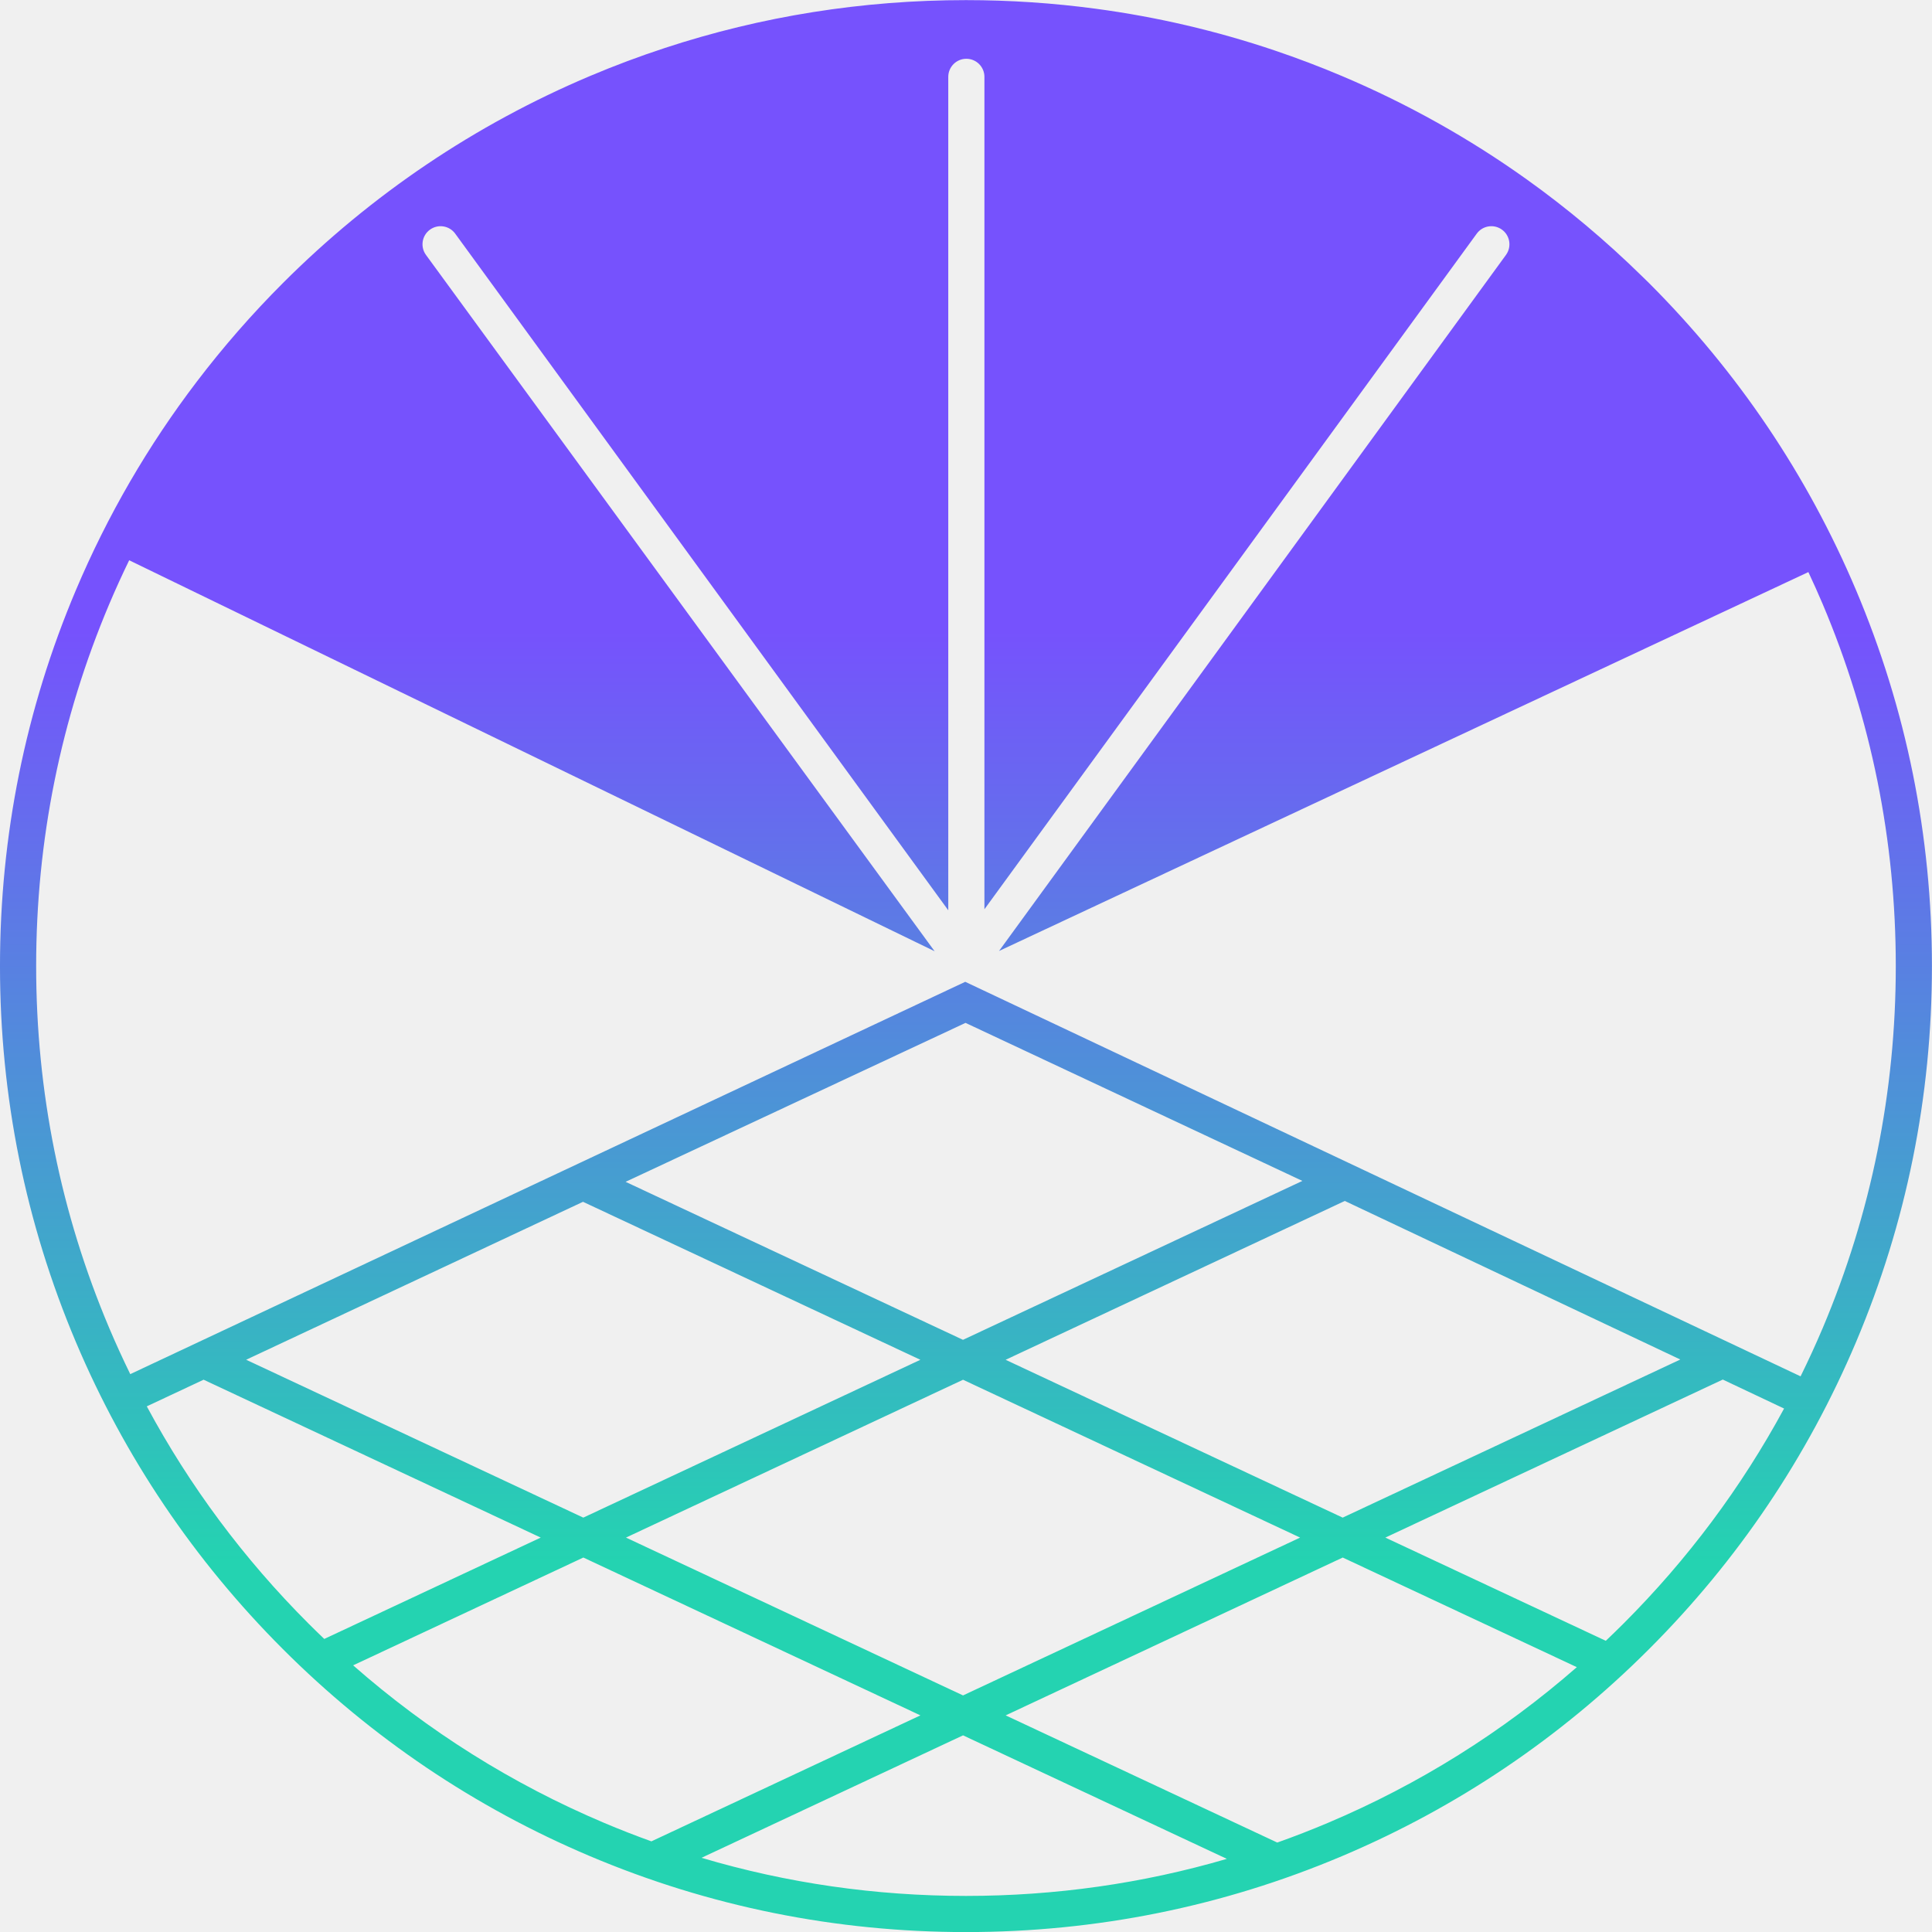
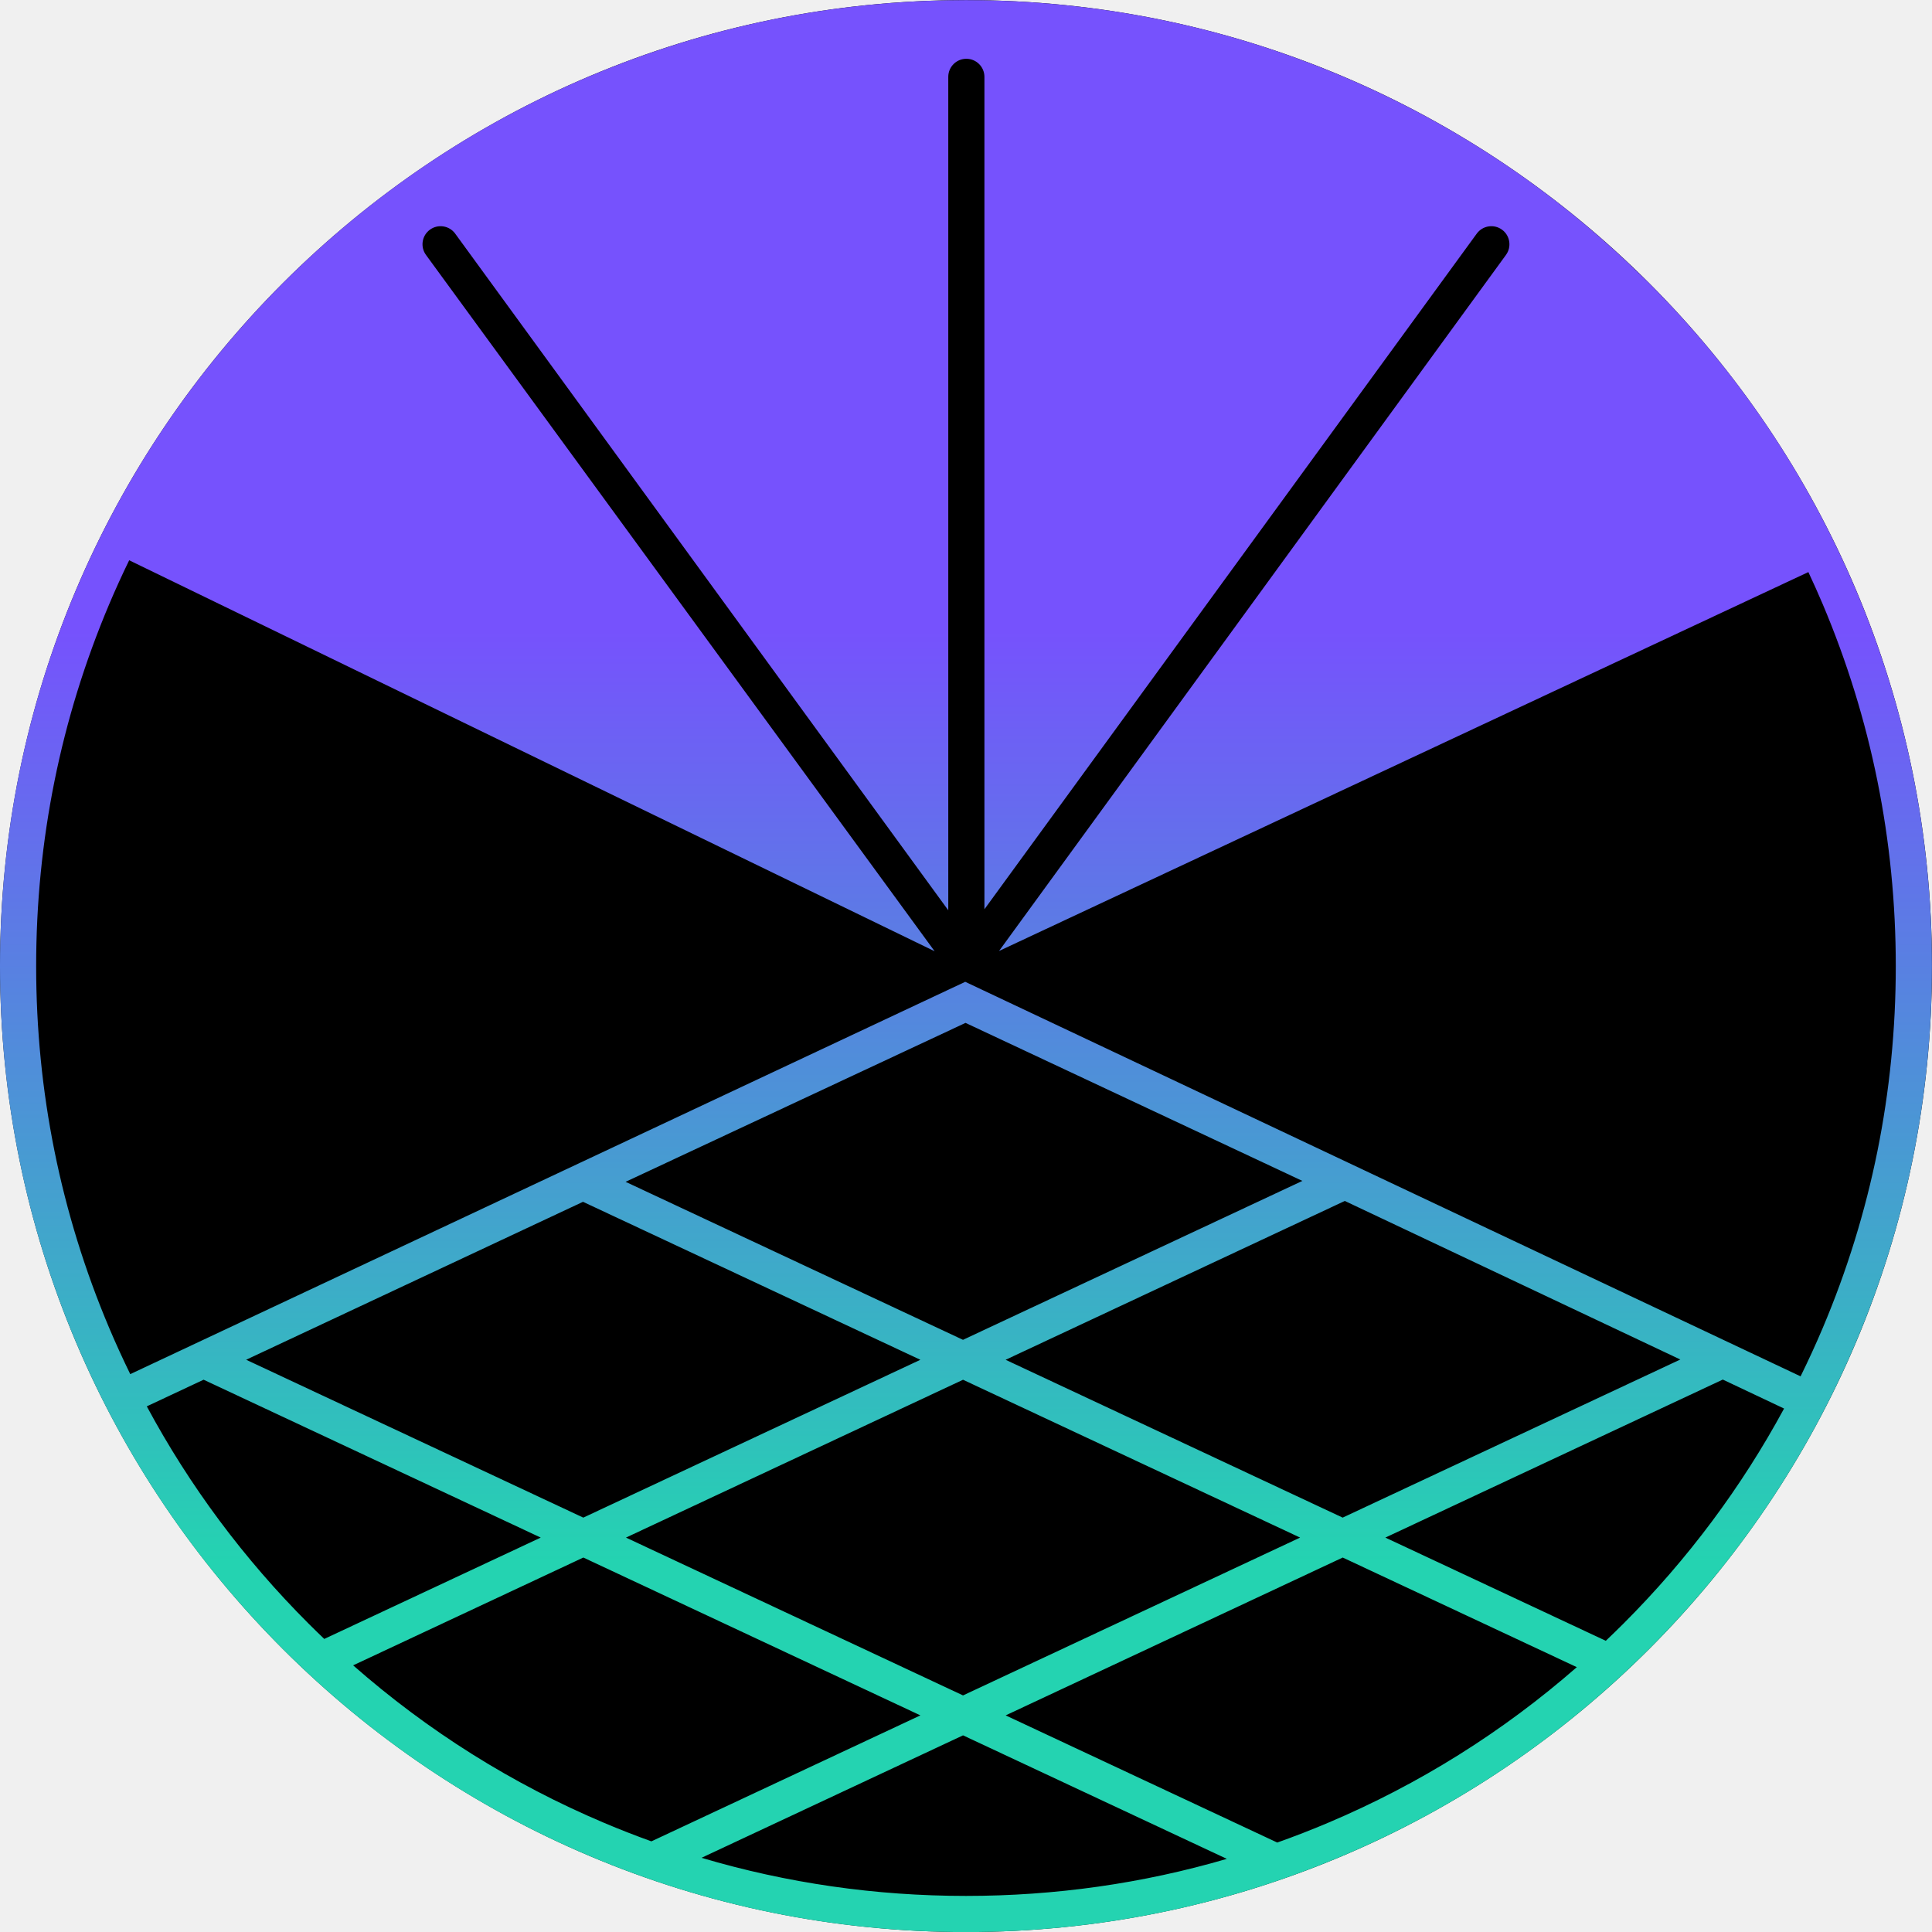
<svg xmlns="http://www.w3.org/2000/svg" width="236.27" height="236.27" version="1.1" viewBox="0 0 236.27 236.27" xml:space="preserve">
  <defs>
-     <clipPath id="clipPath61">
+     <clipPath id="clipPath54">
      <path d="m0 500h1024v-500h-1024z" />
    </clipPath>
-     <linearGradient id="linearGradient103" x2="1" gradientTransform="matrix(0 177.2 177.2 0 198.01 161.2)" gradientUnits="userSpaceOnUse">
+     <linearGradient id="linearGradient96" x2="1" gradientTransform="matrix(0 177.2 177.2 0 198.01 161.2)" gradientUnits="userSpaceOnUse">
      <stop stop-color="#24d3b1" offset="0" />
      <stop stop-color="#24d3b1" offset=".194" />
      <stop stop-color="#7652fd" offset=".672" />
      <stop stop-color="#7652fd" offset="1" />
    </linearGradient>
  </defs>
  <g transform="matrix(1.3333 0 0 -1.3333 -145.88 451.2)">
    <g transform="translate(326.5 312.75)">
      <path d="m0 0h25.485l49.991-87.893h0.327v87.893h22.382v-120.89h-24.996l-50.481 87.893h-0.326v-87.893h-22.382z" fill="#fff" />
    </g>
    <path d="m444.61 282.53h21.728v-90.67h-21.728zm0 30.224h21.728v-19.931h-21.728z" fill="#fff" />
    <g transform="translate(489.21 263.25)">
      <path d="m0 0h-10.618v19.277h10.618v30.224h21.729v-30.224h13.069v-19.277h-13.069v-71.393h-21.729z" fill="#fff" />
    </g>
-     <g clip-path="url(#clipPath61)">
+     <g clip-path="url(#clipPath54)">
      <g transform="translate(601.6 244.95)">
        <path d="m0 0c-0.655 3.595-1.744 6.698-3.269 9.313-1.526 2.613-3.377 4.763-5.553 6.453-2.18 1.687-4.603 2.94-7.271 3.757-2.67 0.817-5.473 1.226-8.413 1.226-2.181 0-4.55-0.302-7.107-0.899-2.56-0.6-5.038-1.662-7.433-3.186-2.396-1.526-4.602-3.622-6.616-6.289-2.017-2.671-3.513-6.127-4.493-10.375zm-49.502-17.48c0.218-1.527 0.924-3.349 2.125-5.473 1.196-2.123 2.83-4.166 4.899-6.126 2.07-1.96 4.602-3.622 7.598-4.984 2.994-1.362 6.453-2.041 10.374-2.041 9.693 0 16.663 3.865 20.911 11.599h22.871c-1.306-4.141-3.323-8.087-6.045-11.845-2.722-3.756-5.99-7.105-9.8-10.046-3.815-2.941-8.088-5.284-12.826-7.025s-9.776-2.614-15.111-2.614c-6.861 0-13.233 1.253-19.114 3.758-5.882 2.504-10.946 5.934-15.193 10.292-4.249 4.354-7.572 9.447-9.965 15.275-2.398 5.824-3.596 12.061-3.596 18.705 0 6.426 1.145 12.58 3.432 18.461s5.498 11.053 9.638 15.521c4.138 4.463 9.149 8.03 15.031 10.7 5.881 2.667 12.416 4.003 19.603 4.003 7.405 0 14.022-1.389 19.85-4.166 5.825-2.778 10.726-6.4 14.704-10.865 3.974-4.467 7.024-9.531 9.147-15.193 2.124-5.664 3.186-11.328 3.186-16.99 0-2.181-0.138-4.166-0.407-5.963-0.274-1.797-0.574-3.459-0.899-4.983z" fill="#fff" />
      </g>
      <g transform="translate(656.5 252.14)">
        <path d="m0 0c0-5.555 1.033-10.864 3.104-15.929 2.067-5.063 4.955-9.531 8.659-13.396 3.701-3.866 8.03-6.917 12.987-9.148 4.955-2.233 10.317-3.349 16.092-3.349 5.772 0 11.135 1.116 16.092 3.349 4.954 2.231 9.284 5.282 12.987 9.148 3.702 3.865 6.59 8.333 8.659 13.396 2.067 5.065 3.104 10.374 3.104 15.929 0 5.771-1.062 11.216-3.185 16.337-2.125 5.118-5.04 9.582-8.741 13.396-3.703 3.811-8.033 6.834-12.987 9.067-4.958 2.231-10.268 3.349-15.929 3.349-5.664 0-10.974-1.118-15.929-3.349-4.957-2.233-9.286-5.256-12.987-9.067-3.703-3.814-6.616-8.278-8.741-13.396-2.123-5.121-3.185-10.566-3.185-16.337m-22.382-0.164c0 8.93 1.687 17.262 5.065 24.997 3.375 7.731 7.948 14.43 13.722 20.094 5.772 5.661 12.47 10.1 20.095 13.314 7.622 3.212 15.737 4.82 24.342 4.82 8.602 0 16.718-1.608 24.342-4.82 7.622-3.214 14.321-7.653 20.094-13.314 5.772-5.664 10.346-12.363 13.723-20.094 3.375-7.735 5.064-16.067 5.064-24.997 0-8.714-1.661-16.855-4.982-24.423-3.324-7.571-7.842-14.187-13.56-19.849-5.718-5.665-12.416-10.129-20.094-13.396-7.678-3.268-15.874-4.901-24.587-4.901-8.715 0-16.909 1.633-24.587 4.901-7.679 3.267-14.376 7.731-20.095 13.396-5.718 5.662-10.238 12.278-13.559 19.849-3.324 7.568-4.983 15.709-4.983 24.423" fill="#fff" />
      </g>
      <g transform="translate(854.82 282.53)">
        <path d="m0 0v-90.67h-19.931v9.149h-0.327c-0.873-1.2-1.935-2.506-3.185-3.92-1.254-1.417-2.806-2.725-4.657-3.922-1.852-1.2-4.031-2.205-6.535-3.022-2.507-0.817-5.501-1.225-8.985-1.225-4.14 0-7.842 0.464-11.109 1.388-3.267 0.927-6.125 2.096-8.577 3.513-2.45 1.414-4.575 2.966-6.371 4.656-1.798 1.687-3.242 3.293-4.33 4.82-1.633 2.393-2.915 5.063-3.839 8.004-0.925 2.941-1.608 5.854-2.042 8.741-0.436 2.884-0.681 5.661-0.735 8.332-0.056 2.667-0.081 4.926-0.081 6.779v47.377h21.727v-46.233c0-1.854 0.107-4.33 0.328-7.433 0.215-3.105 0.898-6.127 2.042-9.067 1.142-2.942 2.994-5.501 5.553-7.679 2.558-2.18 6.235-3.268 11.028-3.268 3.375 0 6.234 0.736 8.578 2.206 2.34 1.47 4.247 3.485 5.718 6.044 1.469 2.559 2.503 5.474 3.103 8.741 0.597 3.268 0.898 6.698 0.898 10.293v46.396z" fill="#fff" />
      </g>
      <g transform="translate(878.02 263.25)">
        <path d="m0 0h-10.618v19.277h10.618v30.224h21.729v-30.224h13.069v-19.277h-13.069v-71.393h-21.729z" fill="#fff" />
      </g>
+       <g transform="translate(286.62 249.8)">
+         <path d="m0 0c0-48.934-39.668-88.602-88.602-88.602-48.933 0-88.601 39.668-88.601 88.602 0 48.933 39.668 88.601 88.601 88.601 48.934 0 88.602-39.668 88.602-88.601" />
+       </g>
    </g>
-     <path d="m170.4 334.01c-2.319-0.76-4.611-1.619-6.875-2.575-10.55-4.464-20.026-10.852-28.162-18.988-2.844-2.844-5.47-5.855-7.879-9.015-4.483-5.881-8.205-12.284-11.109-19.148-4.62-10.924-6.963-22.528-6.963-34.488 0-11.961 2.343-23.563 6.963-34.488 4.463-10.55 10.852-20.026 18.988-28.162s17.612-14.524 28.162-18.987c10.925-4.621 22.528-6.964 34.488-6.964 11.961 0 23.564 2.343 34.488 6.964 10.551 4.463 20.026 10.851 28.162 18.987 8.137 8.136 14.525 17.612 18.988 28.162 4.62 10.925 6.963 22.527 6.963 34.488 0 11.96-2.343 23.564-6.963 34.488-4.463 10.551-10.851 20.026-18.988 28.163-0.211 0.212-0.428 0.418-0.642 0.627-3.308 3.243-6.829 6.203-10.552 8.865-5.274 3.77-10.945 6.948-16.968 9.496-2.038 0.862-4.1 1.645-6.184 2.348-5.327 1.797-10.793 3.072-16.366 3.82-3.93 0.528-7.914 0.795-11.938 0.795-9.482 0-18.74-1.474-27.613-4.388m25.99-2.651c0 0.915 0.741 1.658 1.658 1.658 0.916 0 1.658-0.743 1.658-1.658v-76.35l45.157 61.97c0.539 0.74 1.577 0.903 2.316 0.363 0.741-0.539 0.903-1.576 0.364-2.316l-46.497-63.844 74.234 34.754c0.455-0.972 0.897-1.951 1.317-2.943 4.447-10.514 6.701-21.683 6.701-33.197s-2.254-22.683-6.701-33.195c-0.636-1.502-1.316-2.978-2.031-4.434l-76.62 36.188-76.586-35.985c-0.678 1.39-1.324 2.799-1.93 4.231-4.447 10.512-6.701 21.681-6.701 33.195s2.254 22.683 6.701 33.197c0.576 1.362 1.188 2.704 1.831 4.027l73.876-35.861-46.653 63.867c-0.539 0.74-0.377 1.777 0.363 2.316s1.778 0.377 2.317-0.363l45.226-62.064zm-29.596-101.35 31.179 14.579 30.896-14.495-31.129-14.576zm34.856-16.323 31.111 14.569 30.773-14.544-30.968-14.502zm-69.66 4e-3 30.897 14.486 30.943-14.49-30.916-14.477zm104.49-16.312 30.951 14.494 5.621-2.658c-3.912-7.228-8.845-13.84-14.729-19.724-0.536-0.535-1.078-1.06-1.624-1.579zm-98.768-7.888c-5.938 5.937-10.906 12.617-14.835 19.925l5.21 2.444 30.922-14.481-19.854-9.296c-0.486 0.463-0.967 0.933-1.443 1.408m29.116 7.888 30.916 14.477 30.917-14.477-30.917-14.477zm34.826-16.307 30.916 14.477 21.472-10.055c-6.815-5.952-14.471-10.746-22.829-14.281-1.535-0.65-3.085-1.251-4.648-1.806zm-36.833-9.859c-8.436 3.568-16.154 8.419-23.018 14.448l21.115 9.888 30.916-14.477-24.674-11.555c-1.458 0.525-2.904 1.089-4.339 1.696m8.936-3.205 23.987 11.232 24.197-11.33c-7.725-2.258-15.737-3.398-23.924-3.398-8.305 0-16.431 1.173-24.26 3.496" fill="url(#linearGradient103)" />
+     <path d="m170.4 334.01c-2.319-0.76-4.611-1.619-6.875-2.575-10.55-4.464-20.026-10.852-28.162-18.988-2.844-2.844-5.47-5.855-7.879-9.015-4.483-5.881-8.205-12.284-11.109-19.148-4.62-10.924-6.963-22.528-6.963-34.488 0-11.961 2.343-23.563 6.963-34.488 4.463-10.55 10.852-20.026 18.988-28.162s17.612-14.524 28.162-18.987c10.925-4.621 22.528-6.964 34.488-6.964 11.961 0 23.564 2.343 34.488 6.964 10.551 4.463 20.026 10.851 28.162 18.987 8.137 8.136 14.525 17.612 18.988 28.162 4.62 10.925 6.963 22.527 6.963 34.488 0 11.96-2.343 23.564-6.963 34.488-4.463 10.551-10.851 20.026-18.988 28.163-0.211 0.212-0.428 0.418-0.642 0.627-3.308 3.243-6.829 6.203-10.552 8.865-5.274 3.77-10.945 6.948-16.968 9.496-2.038 0.862-4.1 1.645-6.184 2.348-5.327 1.797-10.793 3.072-16.366 3.82-3.93 0.528-7.914 0.795-11.938 0.795-9.482 0-18.74-1.474-27.613-4.388m25.99-2.651c0 0.915 0.741 1.658 1.658 1.658 0.916 0 1.658-0.743 1.658-1.658v-76.35l45.157 61.97c0.539 0.74 1.577 0.903 2.316 0.363 0.741-0.539 0.903-1.576 0.364-2.316l-46.497-63.844 74.234 34.754c0.455-0.972 0.897-1.951 1.317-2.943 4.447-10.514 6.701-21.683 6.701-33.197s-2.254-22.683-6.701-33.195c-0.636-1.502-1.316-2.978-2.031-4.434l-76.62 36.188-76.586-35.985c-0.678 1.39-1.324 2.799-1.93 4.231-4.447 10.512-6.701 21.681-6.701 33.195s2.254 22.683 6.701 33.197c0.576 1.362 1.188 2.704 1.831 4.027l73.876-35.861-46.653 63.867c-0.539 0.74-0.377 1.777 0.363 2.316s1.778 0.377 2.317-0.363l45.226-62.064zm-29.596-101.35 31.179 14.579 30.896-14.495-31.129-14.576zm34.856-16.323 31.111 14.569 30.773-14.544-30.968-14.502zm-69.66 4e-3 30.897 14.486 30.943-14.49-30.916-14.477zm104.49-16.312 30.951 14.494 5.621-2.658c-3.912-7.228-8.845-13.84-14.729-19.724-0.536-0.535-1.078-1.06-1.624-1.579zm-98.768-7.888c-5.938 5.937-10.906 12.617-14.835 19.925l5.21 2.444 30.922-14.481-19.854-9.296c-0.486 0.463-0.967 0.933-1.443 1.408m29.116 7.888 30.916 14.477 30.917-14.477-30.917-14.477zm34.826-16.307 30.916 14.477 21.472-10.055c-6.815-5.952-14.471-10.746-22.829-14.281-1.535-0.65-3.085-1.251-4.648-1.806zm-36.833-9.859c-8.436 3.568-16.154 8.419-23.018 14.448l21.115 9.888 30.916-14.477-24.674-11.555c-1.458 0.525-2.904 1.089-4.339 1.696m8.936-3.205 23.987 11.232 24.197-11.33c-7.725-2.258-15.737-3.398-23.924-3.398-8.305 0-16.431 1.173-24.26 3.496" fill="url(#linearGradient96)" />
  </g>
</svg>
